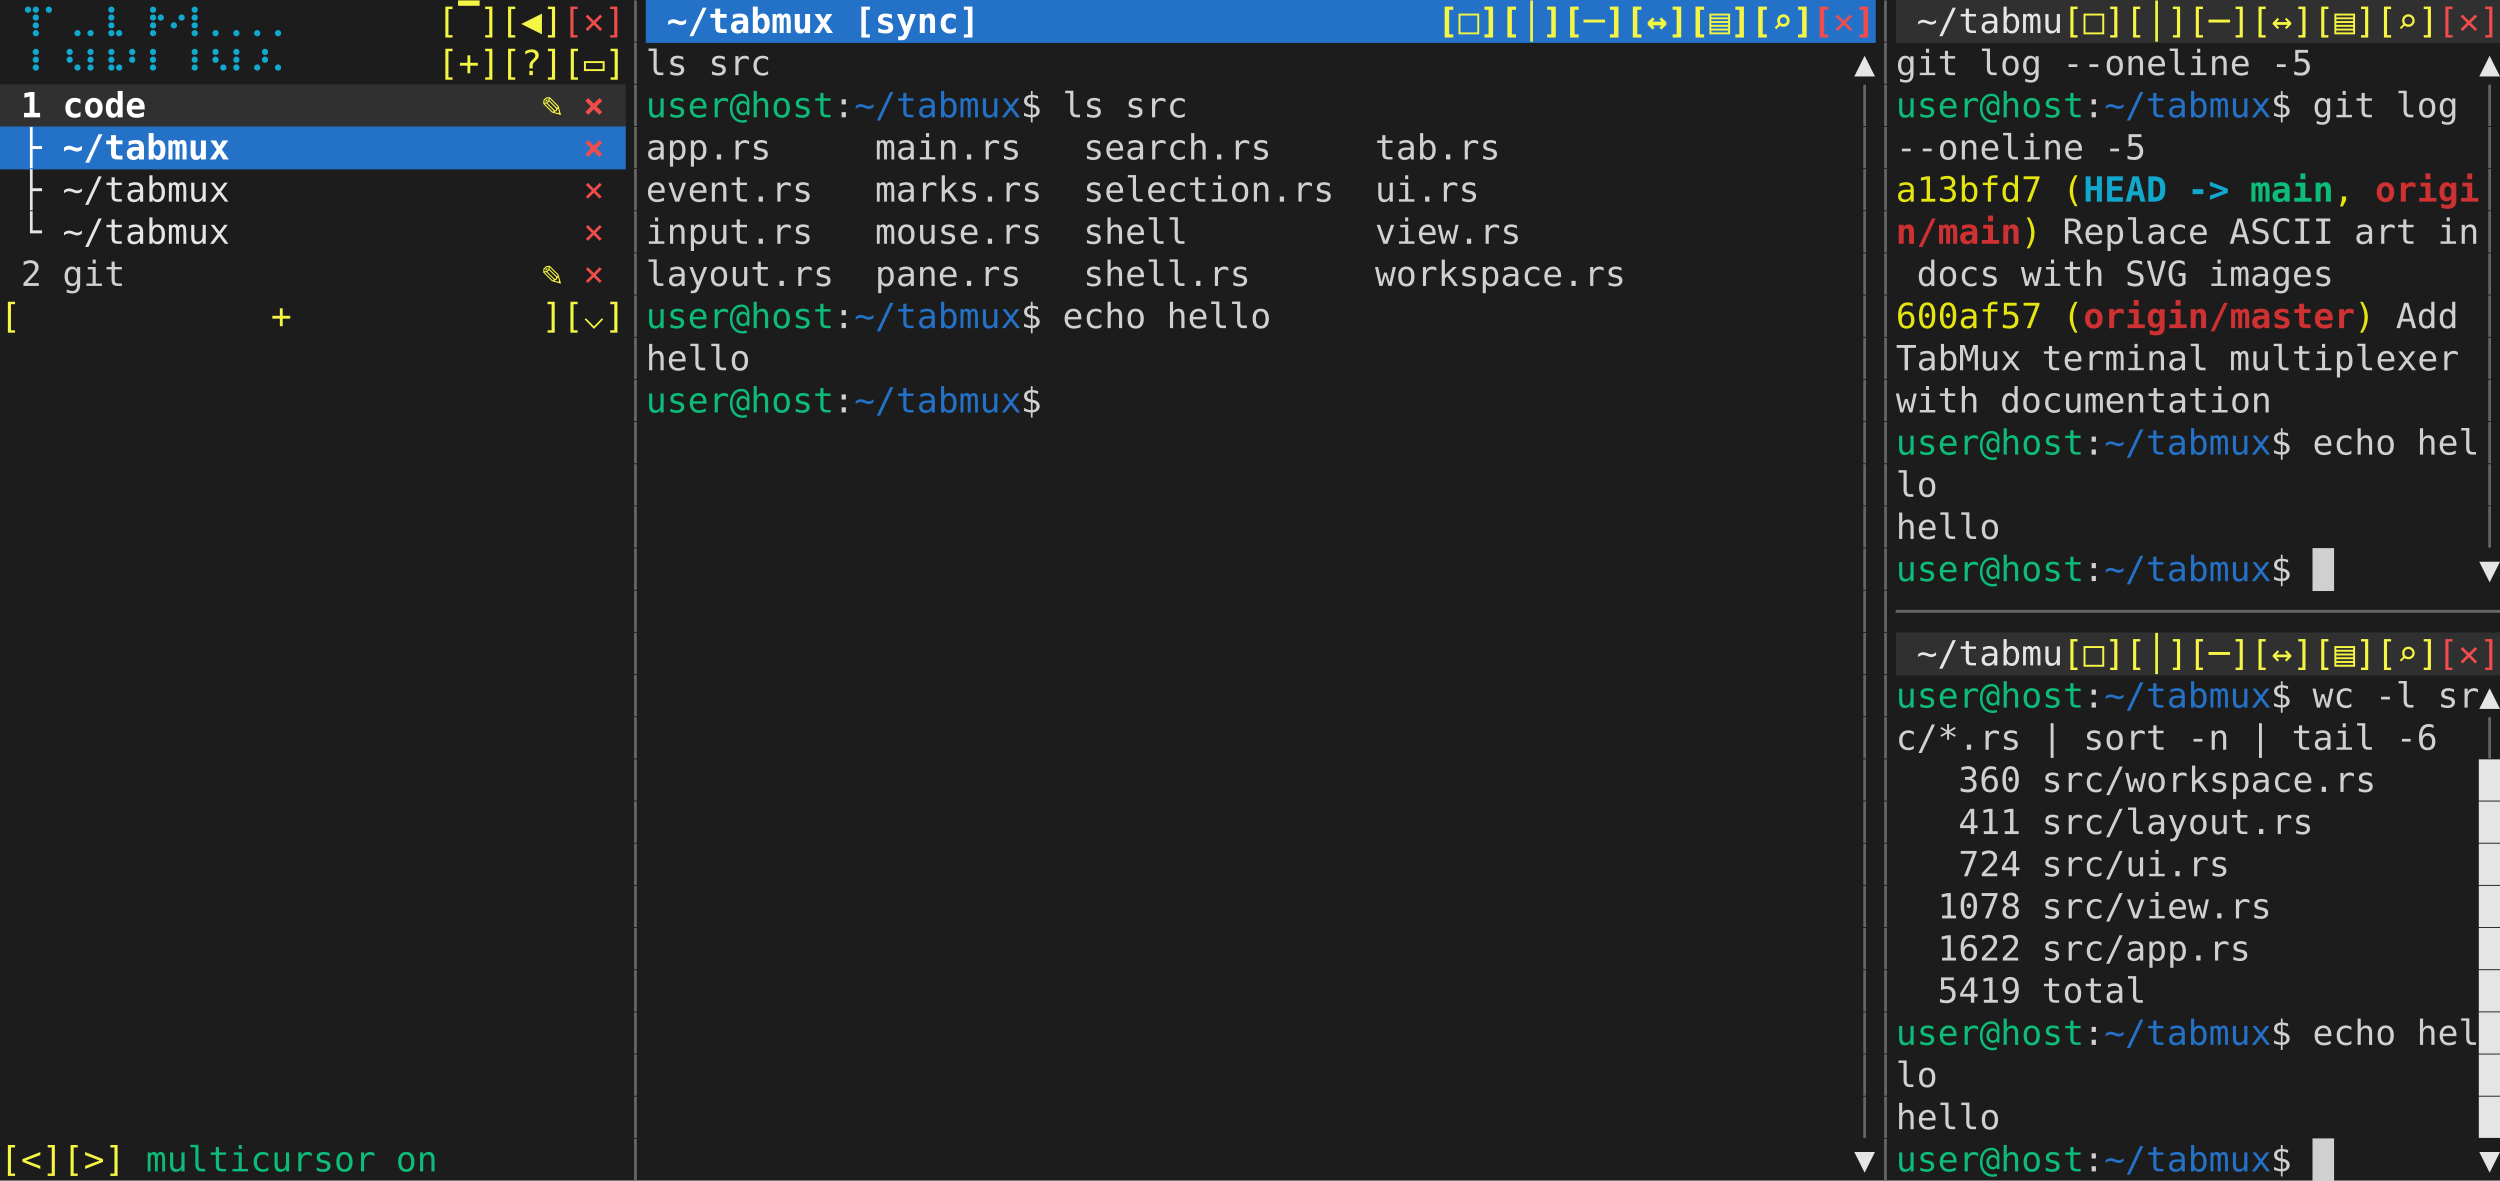
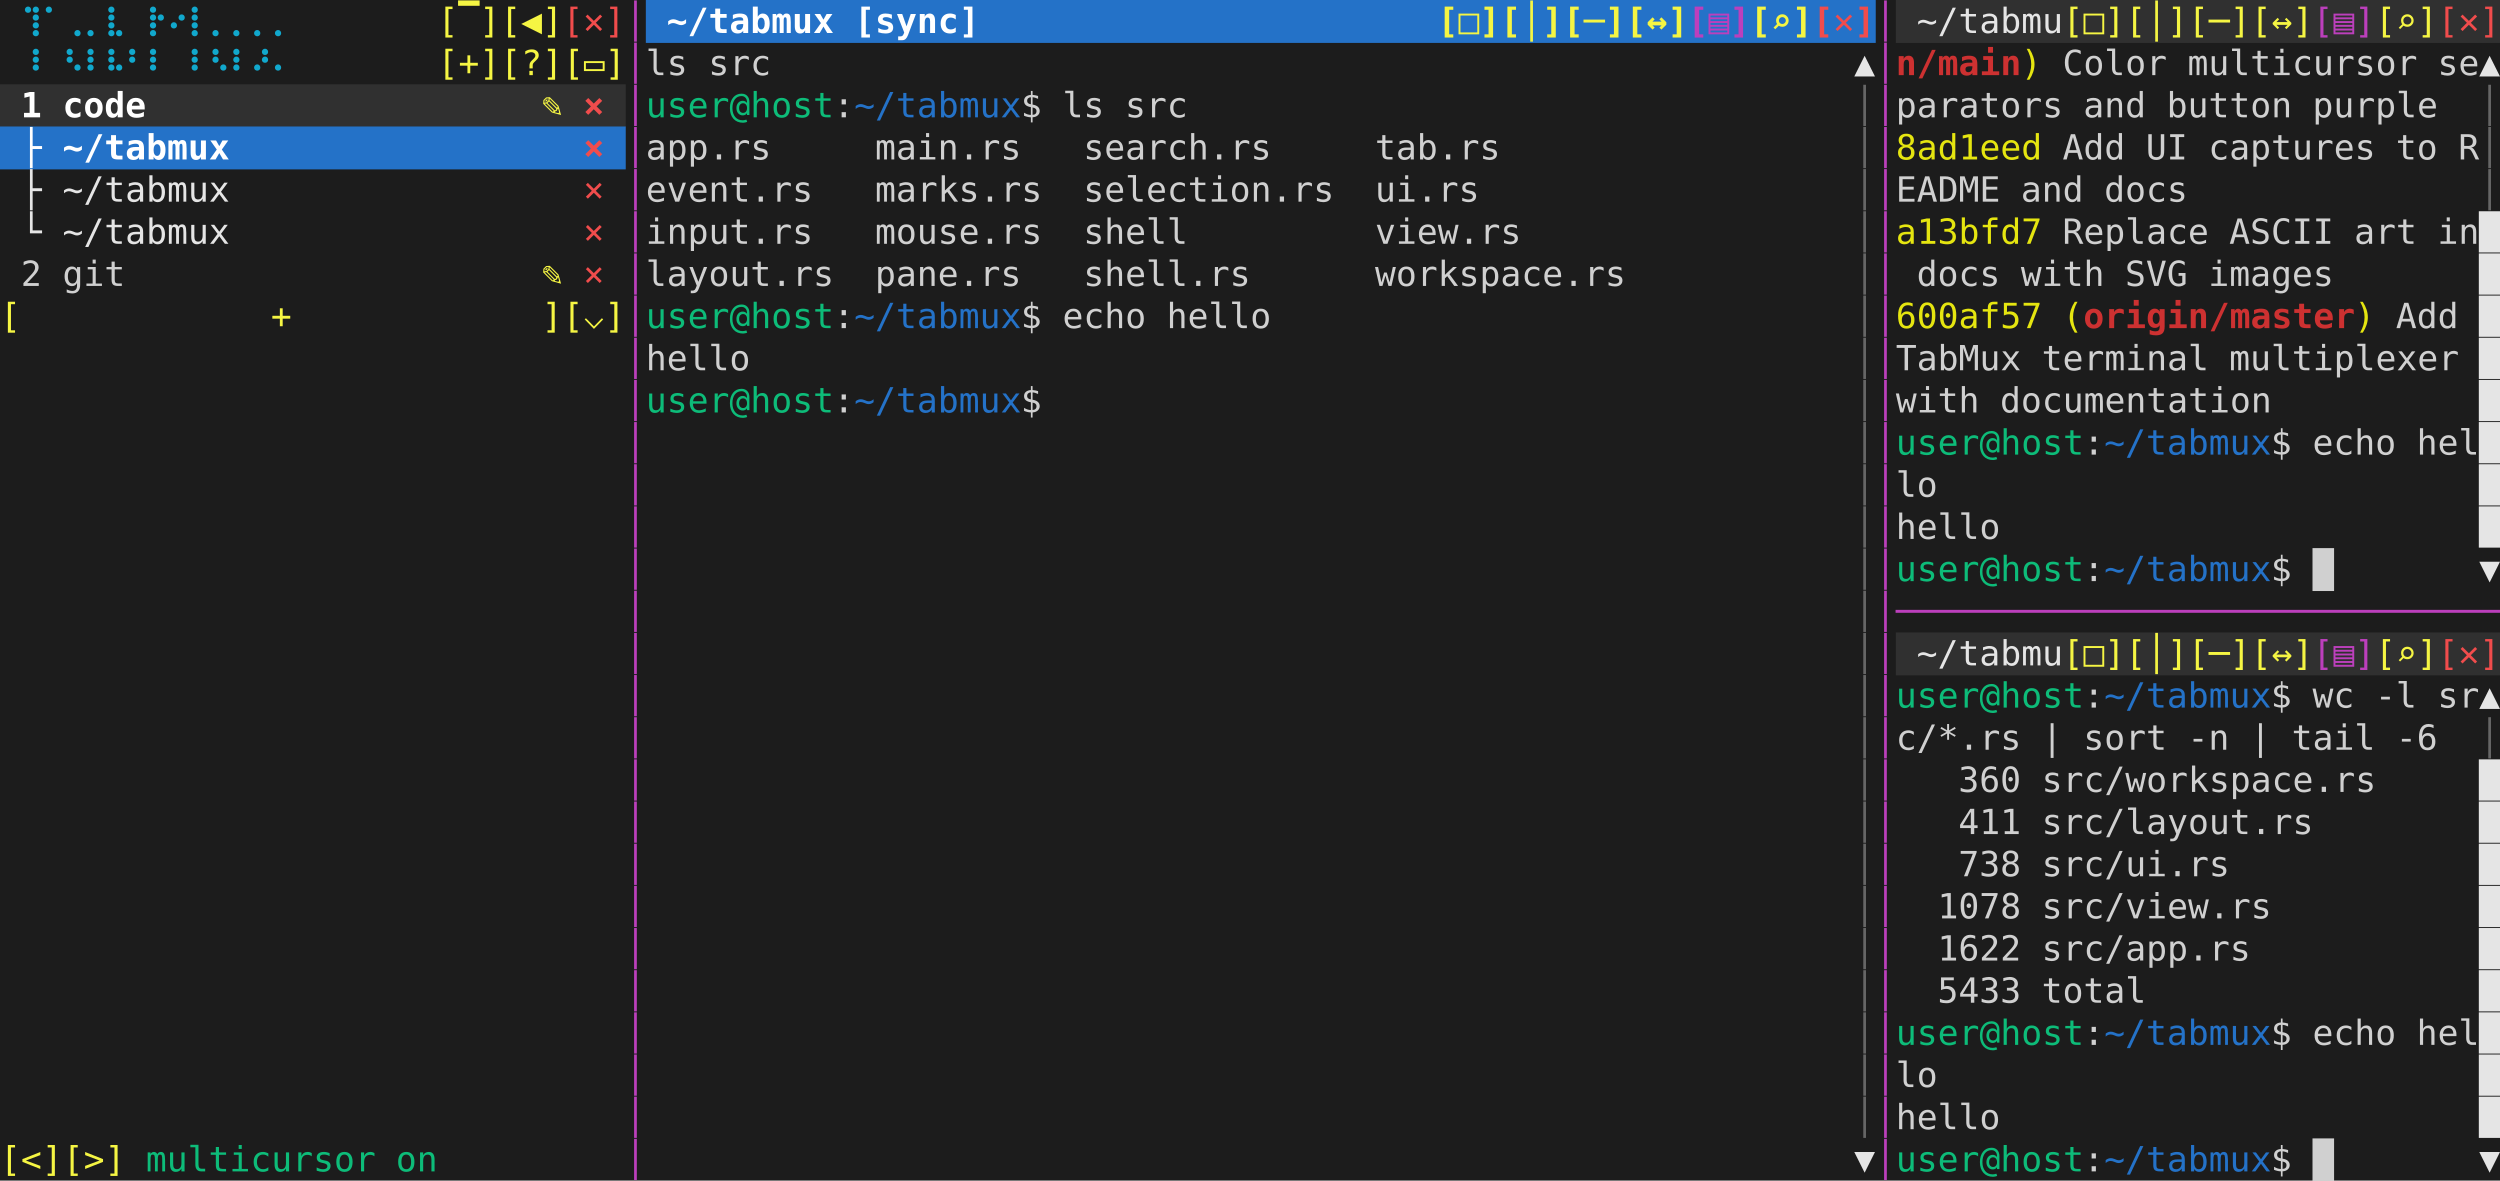
<svg xmlns="http://www.w3.org/2000/svg" viewBox="0 0 1008 476" width="1008" height="476" font-family="'DejaVu Sans Mono',Menlo,Consolas,monospace" font-size="14">
  <rect width="100%" height="100%" fill="#1c1c1c" />
  <rect x="260.4" y="0" width="495.9" height="17.3" fill="#2472c8" />
  <rect x="764.4" y="0" width="243.9" height="17.3" fill="#303030" />
  <rect x="0.0" y="34" width="252.3" height="17.3" fill="#303030" />
  <rect x="0.0" y="51" width="252.3" height="17.3" fill="#2472c8" />
  <rect x="932.4" y="221" width="8.7" height="17.3" fill="#d0d0d0" />
  <rect x="764.4" y="255" width="243.9" height="17.3" fill="#303030" />
  <rect x="932.4" y="459" width="8.7" height="17.3" fill="#d0d0d0" />
  <text x="8.4 16.8 25.2 33.6 42.0" y="13.3" fill="#11a8cd" font-weight="bold">⢹⠁⢀⡀⣇</text>
  <text x="58.8 67.2 75.6 84.0 92.4 100.8 109.2" y="13.3" fill="#11a8cd" font-weight="bold">⡗⠔⡇⡀⡀⡀⡀</text>
  <text x="176.4 184.8 193.2 201.6 210.0 218.4" y="13.3" fill="#f5f543">[▔][◀]</text>
  <text x="226.8 235.2 243.6" y="13.3" fill="#f14c4c">[✕]</text>
-   <text x="252.0" y="13.3" fill="#666666">│</text>
+   <text x="252.0" y="13.3" fill="#bc3fbc">│</text>
  <text x="268.8 277.2 285.6 294.0 302.4 310.8 319.2 327.6" y="13.3" fill="#ffffff" font-weight="bold">~/tabmux</text>
  <text x="344.4 352.8 361.2 369.6 378.0 386.4" y="13.3" fill="#ffffff" font-weight="bold">[sync]</text>
-   <text x="579.6 588.0 596.4 604.8 613.2 621.6 630.0 638.4 646.8 655.2 663.6 672.0 680.4 688.8 697.2 705.6 714.0 722.4" y="13.3" fill="#f5f543" font-weight="bold">[□][│][─][↔][▤][⌕]</text>
+   <text x="579.6 588.0 596.4 604.8 613.2 621.6 630.0 638.4 646.8 655.2 663.6 672.0" y="13.3" fill="#f5f543" font-weight="bold">[□][│][─][↔]</text>
+   <text x="680.4 688.8 697.2" y="13.3" fill="#bc3fbc" font-weight="bold">[▤]</text>
+   <text x="705.6 714.0 722.4" y="13.3" fill="#f5f543" font-weight="bold">[⌕]</text>
  <text x="730.8 739.2 747.6" y="13.3" fill="#f14c4c" font-weight="bold">[✕]</text>
-   <text x="756.0" y="13.3" fill="#666666">│</text>
+   <text x="756.0" y="13.3" fill="#bc3fbc">│</text>
  <text x="772.8 781.2 789.6 798.0 806.4 814.8 823.2" y="13.3" fill="#e5e5e5">~/tabmu</text>
-   <text x="831.6 840.0 848.4 856.8 865.2 873.6 882.0 890.4 898.8 907.2 915.6 924.0 932.4 940.8 949.2 957.6 966.0 974.4" y="13.3" fill="#f5f543">[□][│][─][↔][▤][⌕]</text>
+   <text x="831.6 840.0 848.4 856.8 865.2 873.6 882.0 890.4 898.8 907.2 915.6 924.0" y="13.3" fill="#f5f543">[□][│][─][↔]</text>
+   <text x="932.4 940.8 949.2" y="13.3" fill="#bc3fbc">[▤]</text>
+   <text x="957.6 966.0 974.4" y="13.3" fill="#f5f543">[⌕]</text>
  <text x="982.8 991.2 999.6" y="13.3" fill="#f14c4c">[✕]</text>
  <text x="8.4" y="30.3" fill="#11a8cd" font-weight="bold">⠸</text>
  <text x="25.2 33.6 42.0 50.4 58.8" y="30.3" fill="#11a8cd" font-weight="bold">⠣⠇⠧⠃⠇</text>
  <text x="75.6 84.0 92.4 100.8 109.2" y="30.3" fill="#11a8cd" font-weight="bold">⠇⠣⠇⠜⠄</text>
  <text x="176.4 184.8 193.2 201.6 210.0 218.4 226.8 235.2 243.6" y="30.3" fill="#f5f543">[+][?][▭]</text>
-   <text x="252.0" y="30.3" fill="#666666">│</text>
+   <text x="252.0" y="30.3" fill="#bc3fbc">│</text>
  <text x="260.4 268.8" y="30.3" fill="#d0d0d0">ls</text>
  <text x="285.6 294.0 302.4" y="30.3" fill="#d0d0d0">src</text>
  <text x="747.6" y="30.3" fill="#e5e5e5">▲</text>
-   <text x="756.0" y="30.3" fill="#666666">│</text>
-   <text x="764.4 772.8 781.2" y="30.3" fill="#d0d0d0">git</text>
-   <text x="798.0 806.4 814.8" y="30.3" fill="#d0d0d0">log</text>
-   <text x="831.6 840.0 848.4 856.8 865.2 873.6 882.0 890.4 898.8" y="30.3" fill="#d0d0d0">--oneline</text>
-   <text x="915.6 924.0" y="30.3" fill="#d0d0d0">-5</text>
+   <text x="756.0" y="30.3" fill="#bc3fbc">│</text>
+   <text x="764.4 772.8 781.2 789.6 798.0 806.4" y="30.3" fill="#cd3131" font-weight="bold">n/main</text>
+   <text x="814.8" y="30.3" fill="#e5e510">)</text>
+   <text x="831.6 840.0 848.4 856.8 865.2" y="30.3" fill="#d0d0d0">Color</text>
+   <text x="882.0 890.4 898.8 907.2 915.6 924.0 932.4 940.8 949.2 957.6 966.0" y="30.3" fill="#d0d0d0">multicursor</text>
+   <text x="982.8 991.2" y="30.3" fill="#d0d0d0">se</text>
  <text x="999.6" y="30.3" fill="#e5e5e5">▲</text>
  <text x="8.4" y="47.3" fill="#ffffff" font-weight="bold">1</text>
  <text x="25.2 33.6 42.0 50.4" y="47.3" fill="#ffffff" font-weight="bold">code</text>
  <text x="218.4" y="47.3" fill="#f5f543" font-weight="bold">✎</text>
  <text x="235.2" y="47.3" fill="#f14c4c" font-weight="bold">×</text>
-   <text x="252.0" y="47.3" fill="#666666">│</text>
+   <text x="252.0" y="47.3" fill="#bc3fbc">│</text>
  <text x="260.4 268.8 277.2 285.6 294.0 302.4 310.8 319.2 327.6" y="47.3" fill="#0dbc79">user@host</text>
  <text x="336.0" y="47.3" fill="#d0d0d0">:</text>
  <text x="344.4 352.8 361.2 369.6 378.0 386.4 394.8 403.2" y="47.3" fill="#2472c8">~/tabmux</text>
  <text x="411.6" y="47.3" fill="#d0d0d0">$</text>
  <text x="428.4 436.8" y="47.3" fill="#d0d0d0">ls</text>
  <text x="453.6 462.0 470.4" y="47.3" fill="#d0d0d0">src</text>
-   <text x="747.6 756.0" y="47.3" fill="#666666">││</text>
-   <text x="764.4 772.8 781.2 789.6 798.0 806.4 814.8 823.2 831.6" y="47.3" fill="#0dbc79">user@host</text>
-   <text x="840.0" y="47.3" fill="#d0d0d0">:</text>
-   <text x="848.4 856.8 865.2 873.6 882.0 890.4 898.8 907.2" y="47.3" fill="#2472c8">~/tabmux</text>
-   <text x="915.6" y="47.3" fill="#d0d0d0">$</text>
-   <text x="932.4 940.8 949.2" y="47.3" fill="#d0d0d0">git</text>
-   <text x="966.0 974.4 982.8" y="47.3" fill="#d0d0d0">log</text>
+   <text x="747.6" y="47.3" fill="#666666">│</text>
+   <text x="756.0" y="47.3" fill="#bc3fbc">│</text>
+   <text x="764.4 772.8 781.2 789.6 798.0 806.4 814.8 823.2" y="47.3" fill="#d0d0d0">parators</text>
+   <text x="840.0 848.4 856.8" y="47.3" fill="#d0d0d0">and</text>
+   <text x="873.6 882.0 890.4 898.8 907.2 915.6" y="47.3" fill="#d0d0d0">button</text>
+   <text x="932.4 940.8 949.2 957.6 966.0 974.4" y="47.3" fill="#d0d0d0">purple</text>
  <text x="999.6" y="47.3" fill="#666666">│</text>
  <text x="8.4" y="64.3" fill="#ffffff" font-weight="bold">├</text>
  <text x="25.2 33.6 42.0 50.4 58.8 67.2 75.6 84.0" y="64.3" fill="#ffffff" font-weight="bold">~/tabmux</text>
  <text x="235.2" y="64.3" fill="#f14c4c" font-weight="bold">×</text>
-   <text x="252.0" y="64.3" fill="#666666">│</text>
+   <text x="252.0" y="64.3" fill="#bc3fbc">│</text>
  <text x="260.4 268.8 277.2 285.6 294.0 302.4" y="64.3" fill="#d0d0d0">app.rs</text>
  <text x="352.8 361.2 369.6 378.0 386.4 394.8 403.2" y="64.3" fill="#d0d0d0">main.rs</text>
  <text x="436.8 445.2 453.6 462.0 470.4 478.8 487.2 495.6 504.0" y="64.3" fill="#d0d0d0">search.rs</text>
  <text x="554.4 562.8 571.2 579.6 588.0 596.4" y="64.3" fill="#d0d0d0">tab.rs</text>
-   <text x="747.6 756.0" y="64.3" fill="#666666">││</text>
-   <text x="764.4 772.8 781.2 789.6 798.0 806.4 814.8 823.2 831.6" y="64.3" fill="#d0d0d0">--oneline</text>
-   <text x="848.4 856.8" y="64.3" fill="#d0d0d0">-5</text>
+   <text x="747.6" y="64.3" fill="#666666">│</text>
+   <text x="756.0" y="64.3" fill="#bc3fbc">│</text>
+   <text x="764.4 772.8 781.2 789.6 798.0 806.4 814.8" y="64.3" fill="#e5e510">8ad1eed</text>
+   <text x="831.6 840.0 848.4" y="64.3" fill="#d0d0d0">Add</text>
+   <text x="865.2 873.6" y="64.3" fill="#d0d0d0">UI</text>
+   <text x="890.4 898.8 907.2 915.6 924.0 932.4 940.8 949.2" y="64.3" fill="#d0d0d0">captures</text>
+   <text x="966.0 974.4" y="64.3" fill="#d0d0d0">to</text>
+   <text x="991.2" y="64.3" fill="#d0d0d0">R</text>
  <text x="999.6" y="64.3" fill="#666666">│</text>
  <text x="8.4" y="81.3" fill="#e5e5e5">├</text>
  <text x="25.2 33.6 42.0 50.4 58.8 67.2 75.6 84.0" y="81.3" fill="#e5e5e5">~/tabmux</text>
  <text x="235.2" y="81.3" fill="#f14c4c">×</text>
-   <text x="252.0" y="81.3" fill="#666666">│</text>
+   <text x="252.0" y="81.3" fill="#bc3fbc">│</text>
  <text x="260.4 268.8 277.2 285.6 294.0 302.4 310.8 319.2" y="81.3" fill="#d0d0d0">event.rs</text>
  <text x="352.8 361.2 369.6 378.0 386.4 394.8 403.2 411.6" y="81.3" fill="#d0d0d0">marks.rs</text>
  <text x="436.8 445.2 453.6 462.0 470.4 478.8 487.2 495.6 504.0 512.4 520.8 529.2" y="81.3" fill="#d0d0d0">selection.rs</text>
  <text x="554.4 562.8 571.2 579.6 588.0" y="81.3" fill="#d0d0d0">ui.rs</text>
-   <text x="747.6 756.0" y="81.3" fill="#666666">││</text>
-   <text x="764.4 772.8 781.2 789.6 798.0 806.4 814.8" y="81.3" fill="#e5e510">a13bfd7</text>
-   <text x="831.6" y="81.3" fill="#e5e510">(</text>
-   <text x="840.0 848.4 856.8 865.2" y="81.3" fill="#11a8cd" font-weight="bold">HEAD</text>
-   <text x="882.0 890.4" y="81.3" fill="#11a8cd" font-weight="bold">-&gt;</text>
-   <text x="907.2 915.6 924.0 932.4" y="81.3" fill="#0dbc79" font-weight="bold">main</text>
-   <text x="940.8" y="81.3" fill="#e5e510">,</text>
-   <text x="957.6 966.0 974.4 982.8 991.2" y="81.3" fill="#cd3131" font-weight="bold">origi</text>
+   <text x="747.6" y="81.3" fill="#666666">│</text>
+   <text x="756.0" y="81.3" fill="#bc3fbc">│</text>
+   <text x="764.4 772.8 781.2 789.6 798.0" y="81.3" fill="#d0d0d0">EADME</text>
+   <text x="814.8 823.2 831.6" y="81.3" fill="#d0d0d0">and</text>
+   <text x="848.4 856.8 865.2 873.6" y="81.3" fill="#d0d0d0">docs</text>
  <text x="999.6" y="81.3" fill="#666666">│</text>
  <text x="8.4" y="98.3" fill="#e5e5e5">└</text>
  <text x="25.2 33.6 42.0 50.4 58.8 67.2 75.6 84.0" y="98.3" fill="#e5e5e5">~/tabmux</text>
  <text x="235.2" y="98.3" fill="#f14c4c">×</text>
-   <text x="252.0" y="98.3" fill="#666666">│</text>
+   <text x="252.0" y="98.3" fill="#bc3fbc">│</text>
  <text x="260.4 268.8 277.2 285.6 294.0 302.4 310.8 319.2" y="98.3" fill="#d0d0d0">input.rs</text>
  <text x="352.8 361.2 369.6 378.0 386.4 394.8 403.2 411.6" y="98.3" fill="#d0d0d0">mouse.rs</text>
  <text x="436.8 445.2 453.6 462.0 470.4" y="98.3" fill="#d0d0d0">shell</text>
  <text x="554.4 562.8 571.2 579.6 588.0 596.4 604.8" y="98.3" fill="#d0d0d0">view.rs</text>
-   <text x="747.6 756.0" y="98.3" fill="#666666">││</text>
-   <text x="764.4 772.8 781.2 789.6 798.0 806.4" y="98.3" fill="#cd3131" font-weight="bold">n/main</text>
-   <text x="814.8" y="98.3" fill="#e5e510">)</text>
+   <text x="747.6" y="98.3" fill="#666666">│</text>
+   <text x="756.0" y="98.3" fill="#bc3fbc">│</text>
+   <text x="764.4 772.8 781.2 789.6 798.0 806.4 814.8" y="98.3" fill="#e5e510">a13bfd7</text>
  <text x="831.6 840.0 848.4 856.8 865.2 873.6 882.0" y="98.3" fill="#d0d0d0">Replace</text>
  <text x="898.8 907.2 915.6 924.0 932.4" y="98.3" fill="#d0d0d0">ASCII</text>
  <text x="949.2 957.6 966.0" y="98.3" fill="#d0d0d0">art</text>
  <text x="982.8 991.2" y="98.3" fill="#d0d0d0">in</text>
-   <text x="999.6" y="98.3" fill="#666666">│</text>
+   <text x="999.6" y="98.3" fill="#e5e5e5">█</text>
  <text x="8.4" y="115.3" fill="#d0d0d0">2</text>
  <text x="25.2 33.6 42.0" y="115.3" fill="#d0d0d0">git</text>
  <text x="218.4" y="115.3" fill="#f5f543">✎</text>
  <text x="235.2" y="115.3" fill="#f14c4c">×</text>
-   <text x="252.0" y="115.3" fill="#666666">│</text>
+   <text x="252.0" y="115.3" fill="#bc3fbc">│</text>
  <text x="260.4 268.8 277.2 285.6 294.0 302.4 310.8 319.2 327.6" y="115.3" fill="#d0d0d0">layout.rs</text>
  <text x="352.8 361.2 369.6 378.0 386.4 394.8 403.2" y="115.3" fill="#d0d0d0">pane.rs</text>
  <text x="436.8 445.2 453.6 462.0 470.4 478.8 487.2 495.6" y="115.3" fill="#d0d0d0">shell.rs</text>
  <text x="554.4 562.8 571.2 579.6 588.0 596.4 604.8 613.2 621.6 630.0 638.4 646.8" y="115.3" fill="#d0d0d0">workspace.rs</text>
-   <text x="747.6 756.0" y="115.3" fill="#666666">││</text>
+   <text x="747.6" y="115.3" fill="#666666">│</text>
+   <text x="756.0" y="115.3" fill="#bc3fbc">│</text>
  <text x="772.8 781.2 789.6 798.0" y="115.3" fill="#d0d0d0">docs</text>
  <text x="814.8 823.2 831.6 840.0" y="115.3" fill="#d0d0d0">with</text>
  <text x="856.8 865.2 873.6" y="115.3" fill="#d0d0d0">SVG</text>
  <text x="890.4 898.8 907.2 915.6 924.0 932.4" y="115.3" fill="#d0d0d0">images</text>
-   <text x="999.6" y="115.3" fill="#666666">│</text>
+   <text x="999.6" y="115.3" fill="#e5e5e5">█</text>
  <text x="0.0" y="132.3" fill="#f5f543">[</text>
  <text x="109.2" y="132.3" fill="#f5f543">+</text>
  <text x="218.4 226.8 235.2 243.6" y="132.3" fill="#f5f543">][⌵]</text>
-   <text x="252.0" y="132.3" fill="#666666">│</text>
+   <text x="252.0" y="132.3" fill="#bc3fbc">│</text>
  <text x="260.4 268.8 277.2 285.6 294.0 302.4 310.8 319.2 327.6" y="132.3" fill="#0dbc79">user@host</text>
  <text x="336.0" y="132.3" fill="#d0d0d0">:</text>
  <text x="344.4 352.8 361.2 369.6 378.0 386.4 394.8 403.2" y="132.3" fill="#2472c8">~/tabmux</text>
  <text x="411.6" y="132.3" fill="#d0d0d0">$</text>
  <text x="428.4 436.8 445.2 453.6" y="132.3" fill="#d0d0d0">echo</text>
  <text x="470.4 478.8 487.2 495.6 504.0" y="132.3" fill="#d0d0d0">hello</text>
-   <text x="747.6 756.0" y="132.3" fill="#666666">││</text>
+   <text x="747.6" y="132.3" fill="#666666">│</text>
+   <text x="756.0" y="132.3" fill="#bc3fbc">│</text>
  <text x="764.4 772.8 781.2 789.6 798.0 806.4 814.8" y="132.3" fill="#e5e510">600af57</text>
  <text x="831.6" y="132.3" fill="#e5e510">(</text>
  <text x="840.0 848.4 856.8 865.2 873.6 882.0 890.4 898.8 907.2 915.6 924.0 932.4 940.8" y="132.3" fill="#cd3131" font-weight="bold">origin/master</text>
  <text x="949.2" y="132.3" fill="#e5e510">)</text>
  <text x="966.0 974.4 982.8" y="132.3" fill="#d0d0d0">Add</text>
-   <text x="999.6" y="132.3" fill="#666666">│</text>
-   <text x="252.0" y="149.3" fill="#666666">│</text>
+   <text x="999.6" y="132.3" fill="#e5e5e5">█</text>
+   <text x="252.0" y="149.3" fill="#bc3fbc">│</text>
  <text x="260.4 268.8 277.2 285.6 294.0" y="149.3" fill="#d0d0d0">hello</text>
-   <text x="747.6 756.0" y="149.3" fill="#666666">││</text>
+   <text x="747.6" y="149.3" fill="#666666">│</text>
+   <text x="756.0" y="149.3" fill="#bc3fbc">│</text>
  <text x="764.4 772.8 781.2 789.6 798.0 806.4" y="149.3" fill="#d0d0d0">TabMux</text>
  <text x="823.2 831.6 840.0 848.4 856.8 865.2 873.6 882.0" y="149.3" fill="#d0d0d0">terminal</text>
  <text x="898.8 907.2 915.6 924.0 932.4 940.8 949.2 957.6 966.0 974.4 982.8" y="149.3" fill="#d0d0d0">multiplexer</text>
-   <text x="999.6" y="149.3" fill="#666666">│</text>
-   <text x="252.0" y="166.3" fill="#666666">│</text>
+   <text x="999.6" y="149.3" fill="#e5e5e5">█</text>
+   <text x="252.0" y="166.3" fill="#bc3fbc">│</text>
  <text x="260.4 268.8 277.2 285.6 294.0 302.4 310.8 319.2 327.6" y="166.3" fill="#0dbc79">user@host</text>
  <text x="336.0" y="166.3" fill="#d0d0d0">:</text>
  <text x="344.4 352.8 361.2 369.6 378.0 386.4 394.8 403.2" y="166.3" fill="#2472c8">~/tabmux</text>
  <text x="411.6" y="166.3" fill="#d0d0d0">$</text>
-   <text x="747.6 756.0" y="166.3" fill="#666666">││</text>
+   <text x="747.6" y="166.3" fill="#666666">│</text>
+   <text x="756.0" y="166.3" fill="#bc3fbc">│</text>
  <text x="764.4 772.8 781.2 789.6" y="166.3" fill="#d0d0d0">with</text>
  <text x="806.4 814.8 823.2 831.6 840.0 848.4 856.8 865.2 873.6 882.0 890.4 898.8 907.2" y="166.3" fill="#d0d0d0">documentation</text>
-   <text x="999.6" y="166.3" fill="#666666">│</text>
-   <text x="252.0" y="183.3" fill="#666666">│</text>
-   <text x="747.6 756.0" y="183.3" fill="#666666">││</text>
+   <text x="999.6" y="166.3" fill="#e5e5e5">█</text>
+   <text x="252.0" y="183.3" fill="#bc3fbc">│</text>
+   <text x="747.6" y="183.3" fill="#666666">│</text>
+   <text x="756.0" y="183.3" fill="#bc3fbc">│</text>
  <text x="764.4 772.8 781.2 789.6 798.0 806.4 814.8 823.2 831.6" y="183.3" fill="#0dbc79">user@host</text>
  <text x="840.0" y="183.3" fill="#d0d0d0">:</text>
  <text x="848.4 856.8 865.2 873.6 882.0 890.4 898.8 907.2" y="183.3" fill="#2472c8">~/tabmux</text>
  <text x="915.6" y="183.3" fill="#d0d0d0">$</text>
  <text x="932.4 940.8 949.2 957.6" y="183.3" fill="#d0d0d0">echo</text>
  <text x="974.4 982.8 991.2" y="183.3" fill="#d0d0d0">hel</text>
-   <text x="999.6" y="183.3" fill="#666666">│</text>
-   <text x="252.0" y="200.3" fill="#666666">│</text>
-   <text x="747.6 756.0" y="200.3" fill="#666666">││</text>
+   <text x="999.6" y="183.3" fill="#e5e5e5">█</text>
+   <text x="252.0" y="200.3" fill="#bc3fbc">│</text>
+   <text x="747.6" y="200.3" fill="#666666">│</text>
+   <text x="756.0" y="200.3" fill="#bc3fbc">│</text>
  <text x="764.4 772.8" y="200.3" fill="#d0d0d0">lo</text>
-   <text x="999.6" y="200.3" fill="#666666">│</text>
-   <text x="252.0" y="217.3" fill="#666666">│</text>
-   <text x="747.6 756.0" y="217.3" fill="#666666">││</text>
+   <text x="999.6" y="200.3" fill="#e5e5e5">█</text>
+   <text x="252.0" y="217.3" fill="#bc3fbc">│</text>
+   <text x="747.6" y="217.3" fill="#666666">│</text>
+   <text x="756.0" y="217.3" fill="#bc3fbc">│</text>
  <text x="764.4 772.8 781.2 789.6 798.0" y="217.3" fill="#d0d0d0">hello</text>
-   <text x="999.6" y="217.3" fill="#666666">│</text>
-   <text x="252.0" y="234.3" fill="#666666">│</text>
-   <text x="747.6 756.0" y="234.3" fill="#666666">││</text>
+   <text x="999.6" y="217.3" fill="#e5e5e5">█</text>
+   <text x="252.0" y="234.3" fill="#bc3fbc">│</text>
+   <text x="747.6" y="234.3" fill="#666666">│</text>
+   <text x="756.0" y="234.3" fill="#bc3fbc">│</text>
  <text x="764.4 772.8 781.2 789.6 798.0 806.4 814.8 823.2 831.6" y="234.3" fill="#0dbc79">user@host</text>
  <text x="840.0" y="234.3" fill="#d0d0d0">:</text>
  <text x="848.4 856.8 865.2 873.6 882.0 890.4 898.8 907.2" y="234.3" fill="#2472c8">~/tabmux</text>
  <text x="915.6" y="234.3" fill="#d0d0d0">$</text>
  <text x="999.6" y="234.3" fill="#e5e5e5">▼</text>
-   <text x="252.0" y="251.3" fill="#666666">│</text>
-   <text x="747.6 756.0 764.4 772.8 781.2 789.6 798.0 806.4 814.8 823.2 831.6 840.0 848.4 856.8 865.2 873.6 882.0 890.4 898.8 907.2 915.6 924.0 932.4 940.8 949.2 957.6 966.0 974.4 982.8 991.2 999.6" y="251.3" fill="#666666">││─────────────────────────────</text>
-   <text x="252.0" y="268.3" fill="#666666">│</text>
-   <text x="747.6 756.0" y="268.3" fill="#666666">││</text>
+   <text x="252.0" y="251.3" fill="#bc3fbc">│</text>
+   <text x="747.6" y="251.3" fill="#666666">│</text>
+   <text x="756.0 764.4 772.8 781.2 789.6 798.0 806.4 814.8 823.2 831.6 840.0 848.4 856.8 865.2 873.6 882.0 890.4 898.8 907.2 915.6 924.0 932.4 940.8 949.2 957.6 966.0 974.4 982.8 991.2 999.6" y="251.3" fill="#bc3fbc">│─────────────────────────────</text>
+   <text x="252.0" y="268.3" fill="#bc3fbc">│</text>
+   <text x="747.6" y="268.3" fill="#666666">│</text>
+   <text x="756.0" y="268.3" fill="#bc3fbc">│</text>
  <text x="772.8 781.2 789.6 798.0 806.4 814.8 823.2" y="268.3" fill="#e5e5e5">~/tabmu</text>
-   <text x="831.6 840.0 848.4 856.8 865.2 873.6 882.0 890.4 898.8 907.2 915.6 924.0 932.4 940.8 949.2 957.6 966.0 974.4" y="268.3" fill="#f5f543">[□][│][─][↔][▤][⌕]</text>
+   <text x="831.6 840.0 848.4 856.8 865.2 873.6 882.0 890.4 898.8 907.2 915.6 924.0" y="268.3" fill="#f5f543">[□][│][─][↔]</text>
+   <text x="932.4 940.8 949.2" y="268.3" fill="#bc3fbc">[▤]</text>
+   <text x="957.6 966.0 974.4" y="268.3" fill="#f5f543">[⌕]</text>
  <text x="982.8 991.2 999.6" y="268.3" fill="#f14c4c">[✕]</text>
-   <text x="252.0" y="285.3" fill="#666666">│</text>
-   <text x="747.6 756.0" y="285.3" fill="#666666">││</text>
+   <text x="252.0" y="285.3" fill="#bc3fbc">│</text>
+   <text x="747.6" y="285.3" fill="#666666">│</text>
+   <text x="756.0" y="285.3" fill="#bc3fbc">│</text>
  <text x="764.4 772.8 781.2 789.6 798.0 806.4 814.8 823.2 831.6" y="285.3" fill="#0dbc79">user@host</text>
  <text x="840.0" y="285.3" fill="#d0d0d0">:</text>
  <text x="848.4 856.8 865.2 873.6 882.0 890.4 898.8 907.2" y="285.3" fill="#2472c8">~/tabmux</text>
  <text x="915.6" y="285.3" fill="#d0d0d0">$</text>
  <text x="932.4 940.8" y="285.3" fill="#d0d0d0">wc</text>
  <text x="957.6 966.0" y="285.3" fill="#d0d0d0">-l</text>
  <text x="982.8 991.2" y="285.3" fill="#d0d0d0">sr</text>
  <text x="999.6" y="285.3" fill="#e5e5e5">▲</text>
-   <text x="252.0" y="302.3" fill="#666666">│</text>
-   <text x="747.6 756.0" y="302.3" fill="#666666">││</text>
+   <text x="252.0" y="302.3" fill="#bc3fbc">│</text>
+   <text x="747.6" y="302.3" fill="#666666">│</text>
+   <text x="756.0" y="302.3" fill="#bc3fbc">│</text>
  <text x="764.4 772.8 781.2 789.6 798.0 806.4" y="302.3" fill="#d0d0d0">c/*.rs</text>
  <text x="823.2" y="302.3" fill="#d0d0d0">|</text>
  <text x="840.0 848.4 856.8 865.2" y="302.3" fill="#d0d0d0">sort</text>
  <text x="882.0 890.4" y="302.3" fill="#d0d0d0">-n</text>
  <text x="907.2" y="302.3" fill="#d0d0d0">|</text>
  <text x="924.0 932.4 940.8 949.2" y="302.3" fill="#d0d0d0">tail</text>
  <text x="966.0 974.4" y="302.3" fill="#d0d0d0">-6</text>
  <text x="999.6" y="302.3" fill="#666666">│</text>
-   <text x="252.0" y="319.3" fill="#666666">│</text>
-   <text x="747.6 756.0" y="319.3" fill="#666666">││</text>
+   <text x="252.0" y="319.3" fill="#bc3fbc">│</text>
+   <text x="747.6" y="319.3" fill="#666666">│</text>
+   <text x="756.0" y="319.3" fill="#bc3fbc">│</text>
  <text x="789.6 798.0 806.4" y="319.3" fill="#d0d0d0">360</text>
  <text x="823.2 831.6 840.0 848.4 856.8 865.2 873.6 882.0 890.4 898.8 907.2 915.6 924.0 932.4 940.8 949.2" y="319.3" fill="#d0d0d0">src/workspace.rs</text>
  <text x="999.6" y="319.3" fill="#e5e5e5">█</text>
-   <text x="252.0" y="336.3" fill="#666666">│</text>
-   <text x="747.6 756.0" y="336.3" fill="#666666">││</text>
+   <text x="252.0" y="336.3" fill="#bc3fbc">│</text>
+   <text x="747.6" y="336.3" fill="#666666">│</text>
+   <text x="756.0" y="336.3" fill="#bc3fbc">│</text>
  <text x="789.6 798.0 806.4" y="336.3" fill="#d0d0d0">411</text>
  <text x="823.2 831.6 840.0 848.4 856.8 865.2 873.6 882.0 890.4 898.8 907.2 915.6 924.0" y="336.3" fill="#d0d0d0">src/layout.rs</text>
  <text x="999.6" y="336.3" fill="#e5e5e5">█</text>
-   <text x="252.0" y="353.3" fill="#666666">│</text>
-   <text x="747.6 756.0" y="353.3" fill="#666666">││</text>
-   <text x="789.6 798.0 806.4" y="353.3" fill="#d0d0d0">724</text>
+   <text x="252.0" y="353.3" fill="#bc3fbc">│</text>
+   <text x="747.6" y="353.3" fill="#666666">│</text>
+   <text x="756.0" y="353.3" fill="#bc3fbc">│</text>
+   <text x="789.6 798.0 806.4" y="353.3" fill="#d0d0d0">738</text>
  <text x="823.2 831.6 840.0 848.4 856.8 865.2 873.6 882.0 890.4" y="353.3" fill="#d0d0d0">src/ui.rs</text>
  <text x="999.6" y="353.3" fill="#e5e5e5">█</text>
-   <text x="252.0" y="370.3" fill="#666666">│</text>
-   <text x="747.6 756.0" y="370.3" fill="#666666">││</text>
+   <text x="252.0" y="370.3" fill="#bc3fbc">│</text>
+   <text x="747.6" y="370.3" fill="#666666">│</text>
+   <text x="756.0" y="370.3" fill="#bc3fbc">│</text>
  <text x="781.2 789.6 798.0 806.4" y="370.3" fill="#d0d0d0">1078</text>
  <text x="823.2 831.6 840.0 848.4 856.8 865.2 873.6 882.0 890.4 898.8 907.2" y="370.3" fill="#d0d0d0">src/view.rs</text>
  <text x="999.6" y="370.3" fill="#e5e5e5">█</text>
-   <text x="252.0" y="387.3" fill="#666666">│</text>
-   <text x="747.6 756.0" y="387.3" fill="#666666">││</text>
+   <text x="252.0" y="387.3" fill="#bc3fbc">│</text>
+   <text x="747.6" y="387.3" fill="#666666">│</text>
+   <text x="756.0" y="387.3" fill="#bc3fbc">│</text>
  <text x="781.2 789.6 798.0 806.4" y="387.3" fill="#d0d0d0">1622</text>
  <text x="823.2 831.6 840.0 848.4 856.8 865.2 873.6 882.0 890.4 898.8" y="387.3" fill="#d0d0d0">src/app.rs</text>
  <text x="999.6" y="387.3" fill="#e5e5e5">█</text>
-   <text x="252.0" y="404.3" fill="#666666">│</text>
-   <text x="747.6 756.0" y="404.3" fill="#666666">││</text>
-   <text x="781.2 789.6 798.0 806.4" y="404.3" fill="#d0d0d0">5419</text>
+   <text x="252.0" y="404.3" fill="#bc3fbc">│</text>
+   <text x="747.6" y="404.3" fill="#666666">│</text>
+   <text x="756.0" y="404.3" fill="#bc3fbc">│</text>
+   <text x="781.2 789.6 798.0 806.4" y="404.3" fill="#d0d0d0">5433</text>
  <text x="823.2 831.6 840.0 848.4 856.8" y="404.3" fill="#d0d0d0">total</text>
  <text x="999.6" y="404.3" fill="#e5e5e5">█</text>
-   <text x="252.0" y="421.3" fill="#666666">│</text>
-   <text x="747.6 756.0" y="421.3" fill="#666666">││</text>
+   <text x="252.0" y="421.3" fill="#bc3fbc">│</text>
+   <text x="747.6" y="421.3" fill="#666666">│</text>
+   <text x="756.0" y="421.3" fill="#bc3fbc">│</text>
  <text x="764.4 772.8 781.2 789.6 798.0 806.4 814.8 823.2 831.6" y="421.3" fill="#0dbc79">user@host</text>
  <text x="840.0" y="421.3" fill="#d0d0d0">:</text>
  <text x="848.4 856.8 865.2 873.6 882.0 890.4 898.8 907.2" y="421.3" fill="#2472c8">~/tabmux</text>
  <text x="915.6" y="421.3" fill="#d0d0d0">$</text>
  <text x="932.4 940.8 949.2 957.6" y="421.3" fill="#d0d0d0">echo</text>
  <text x="974.4 982.8 991.2" y="421.3" fill="#d0d0d0">hel</text>
  <text x="999.6" y="421.3" fill="#e5e5e5">█</text>
-   <text x="252.0" y="438.3" fill="#666666">│</text>
-   <text x="747.6 756.0" y="438.3" fill="#666666">││</text>
+   <text x="252.0" y="438.3" fill="#bc3fbc">│</text>
+   <text x="747.6" y="438.3" fill="#666666">│</text>
+   <text x="756.0" y="438.3" fill="#bc3fbc">│</text>
  <text x="764.4 772.8" y="438.3" fill="#d0d0d0">lo</text>
  <text x="999.6" y="438.3" fill="#e5e5e5">█</text>
-   <text x="252.0" y="455.3" fill="#666666">│</text>
-   <text x="747.6 756.0" y="455.3" fill="#666666">││</text>
+   <text x="252.0" y="455.3" fill="#bc3fbc">│</text>
+   <text x="747.6" y="455.3" fill="#666666">│</text>
+   <text x="756.0" y="455.3" fill="#bc3fbc">│</text>
  <text x="764.4 772.8 781.2 789.6 798.0" y="455.3" fill="#d0d0d0">hello</text>
  <text x="999.6" y="455.3" fill="#e5e5e5">█</text>
  <text x="0.0 8.4 16.8 25.2 33.6 42.0" y="472.3" fill="#f5f543">[&lt;][&gt;]</text>
  <text x="58.8 67.2 75.6 84.0 92.4 100.8 109.2 117.6 126.0 134.4 142.8" y="472.3" fill="#0dbc79">multicursor</text>
  <text x="159.6 168.0" y="472.3" fill="#0dbc79">on</text>
-   <text x="252.0" y="472.3" fill="#666666">│</text>
+   <text x="252.0" y="472.3" fill="#bc3fbc">│</text>
  <text x="747.6" y="472.3" fill="#e5e5e5">▼</text>
-   <text x="756.0" y="472.3" fill="#666666">│</text>
+   <text x="756.0" y="472.3" fill="#bc3fbc">│</text>
  <text x="764.4 772.8 781.2 789.6 798.0 806.4 814.8 823.2 831.6" y="472.3" fill="#0dbc79">user@host</text>
  <text x="840.0" y="472.3" fill="#d0d0d0">:</text>
  <text x="848.4 856.8 865.2 873.6 882.0 890.4 898.8 907.2" y="472.3" fill="#2472c8">~/tabmux</text>
  <text x="915.6" y="472.3" fill="#d0d0d0">$</text>
  <text x="999.6" y="472.3" fill="#e5e5e5">▼</text>
</svg>
